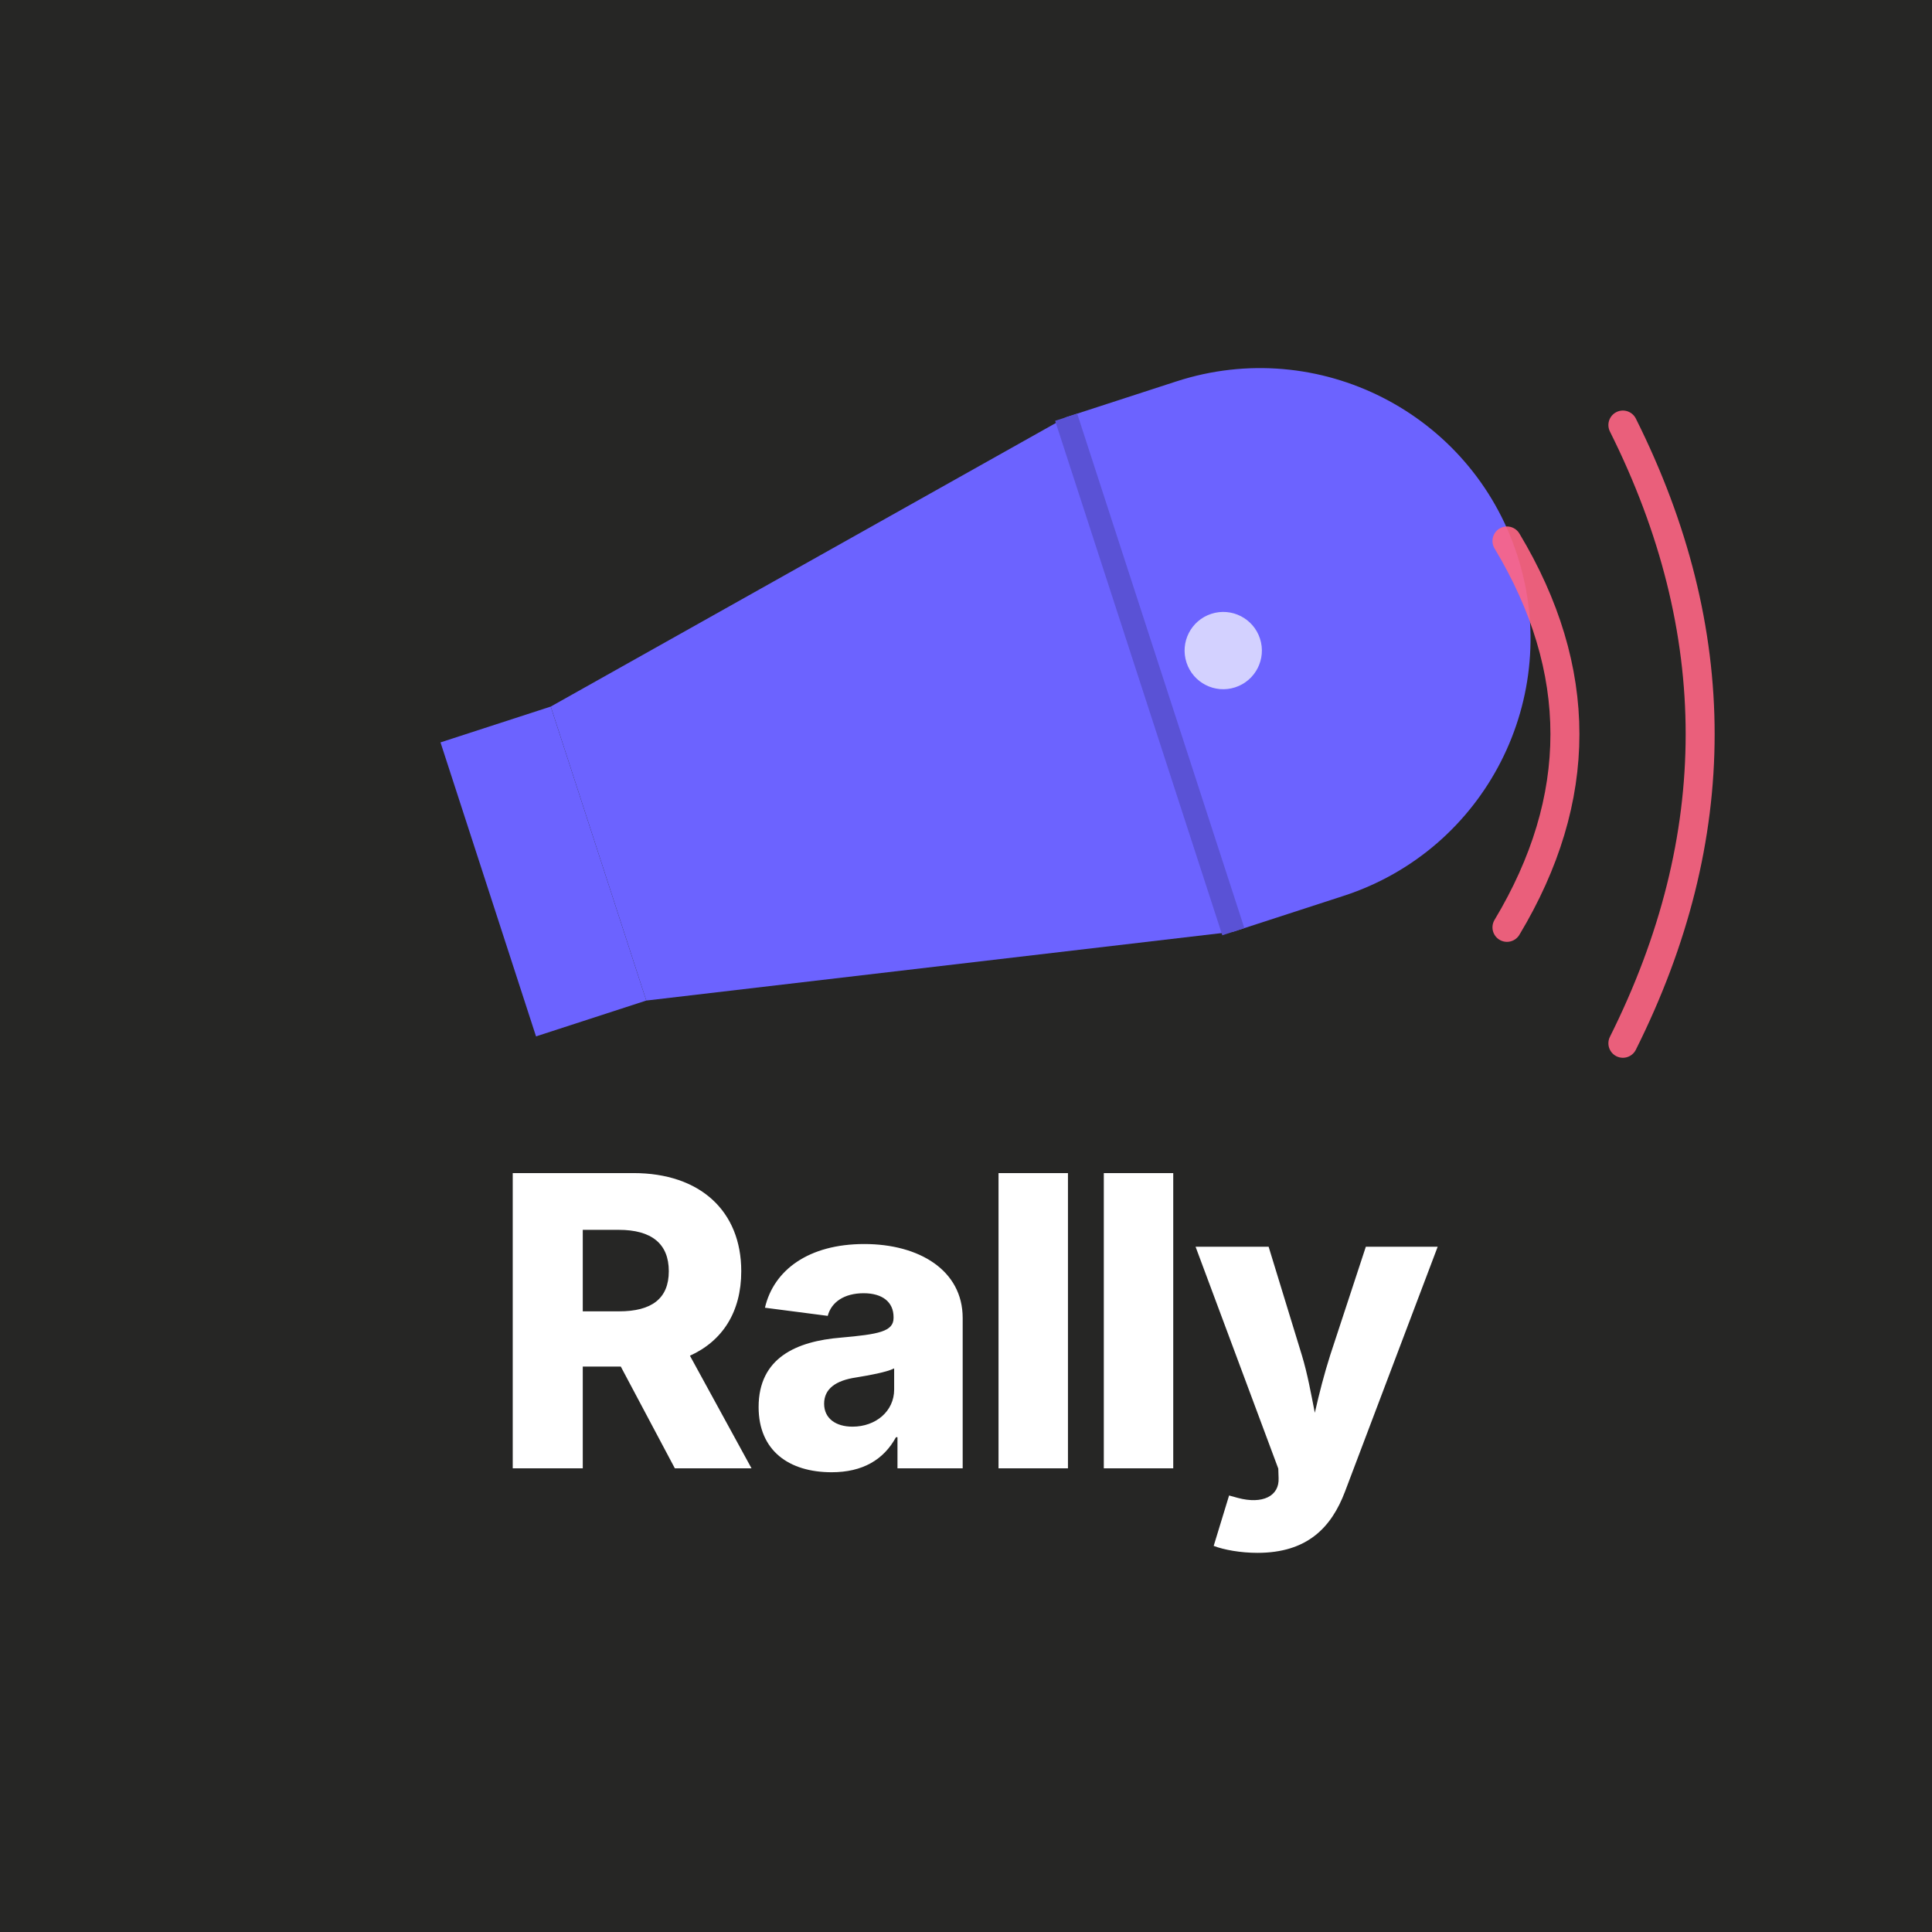
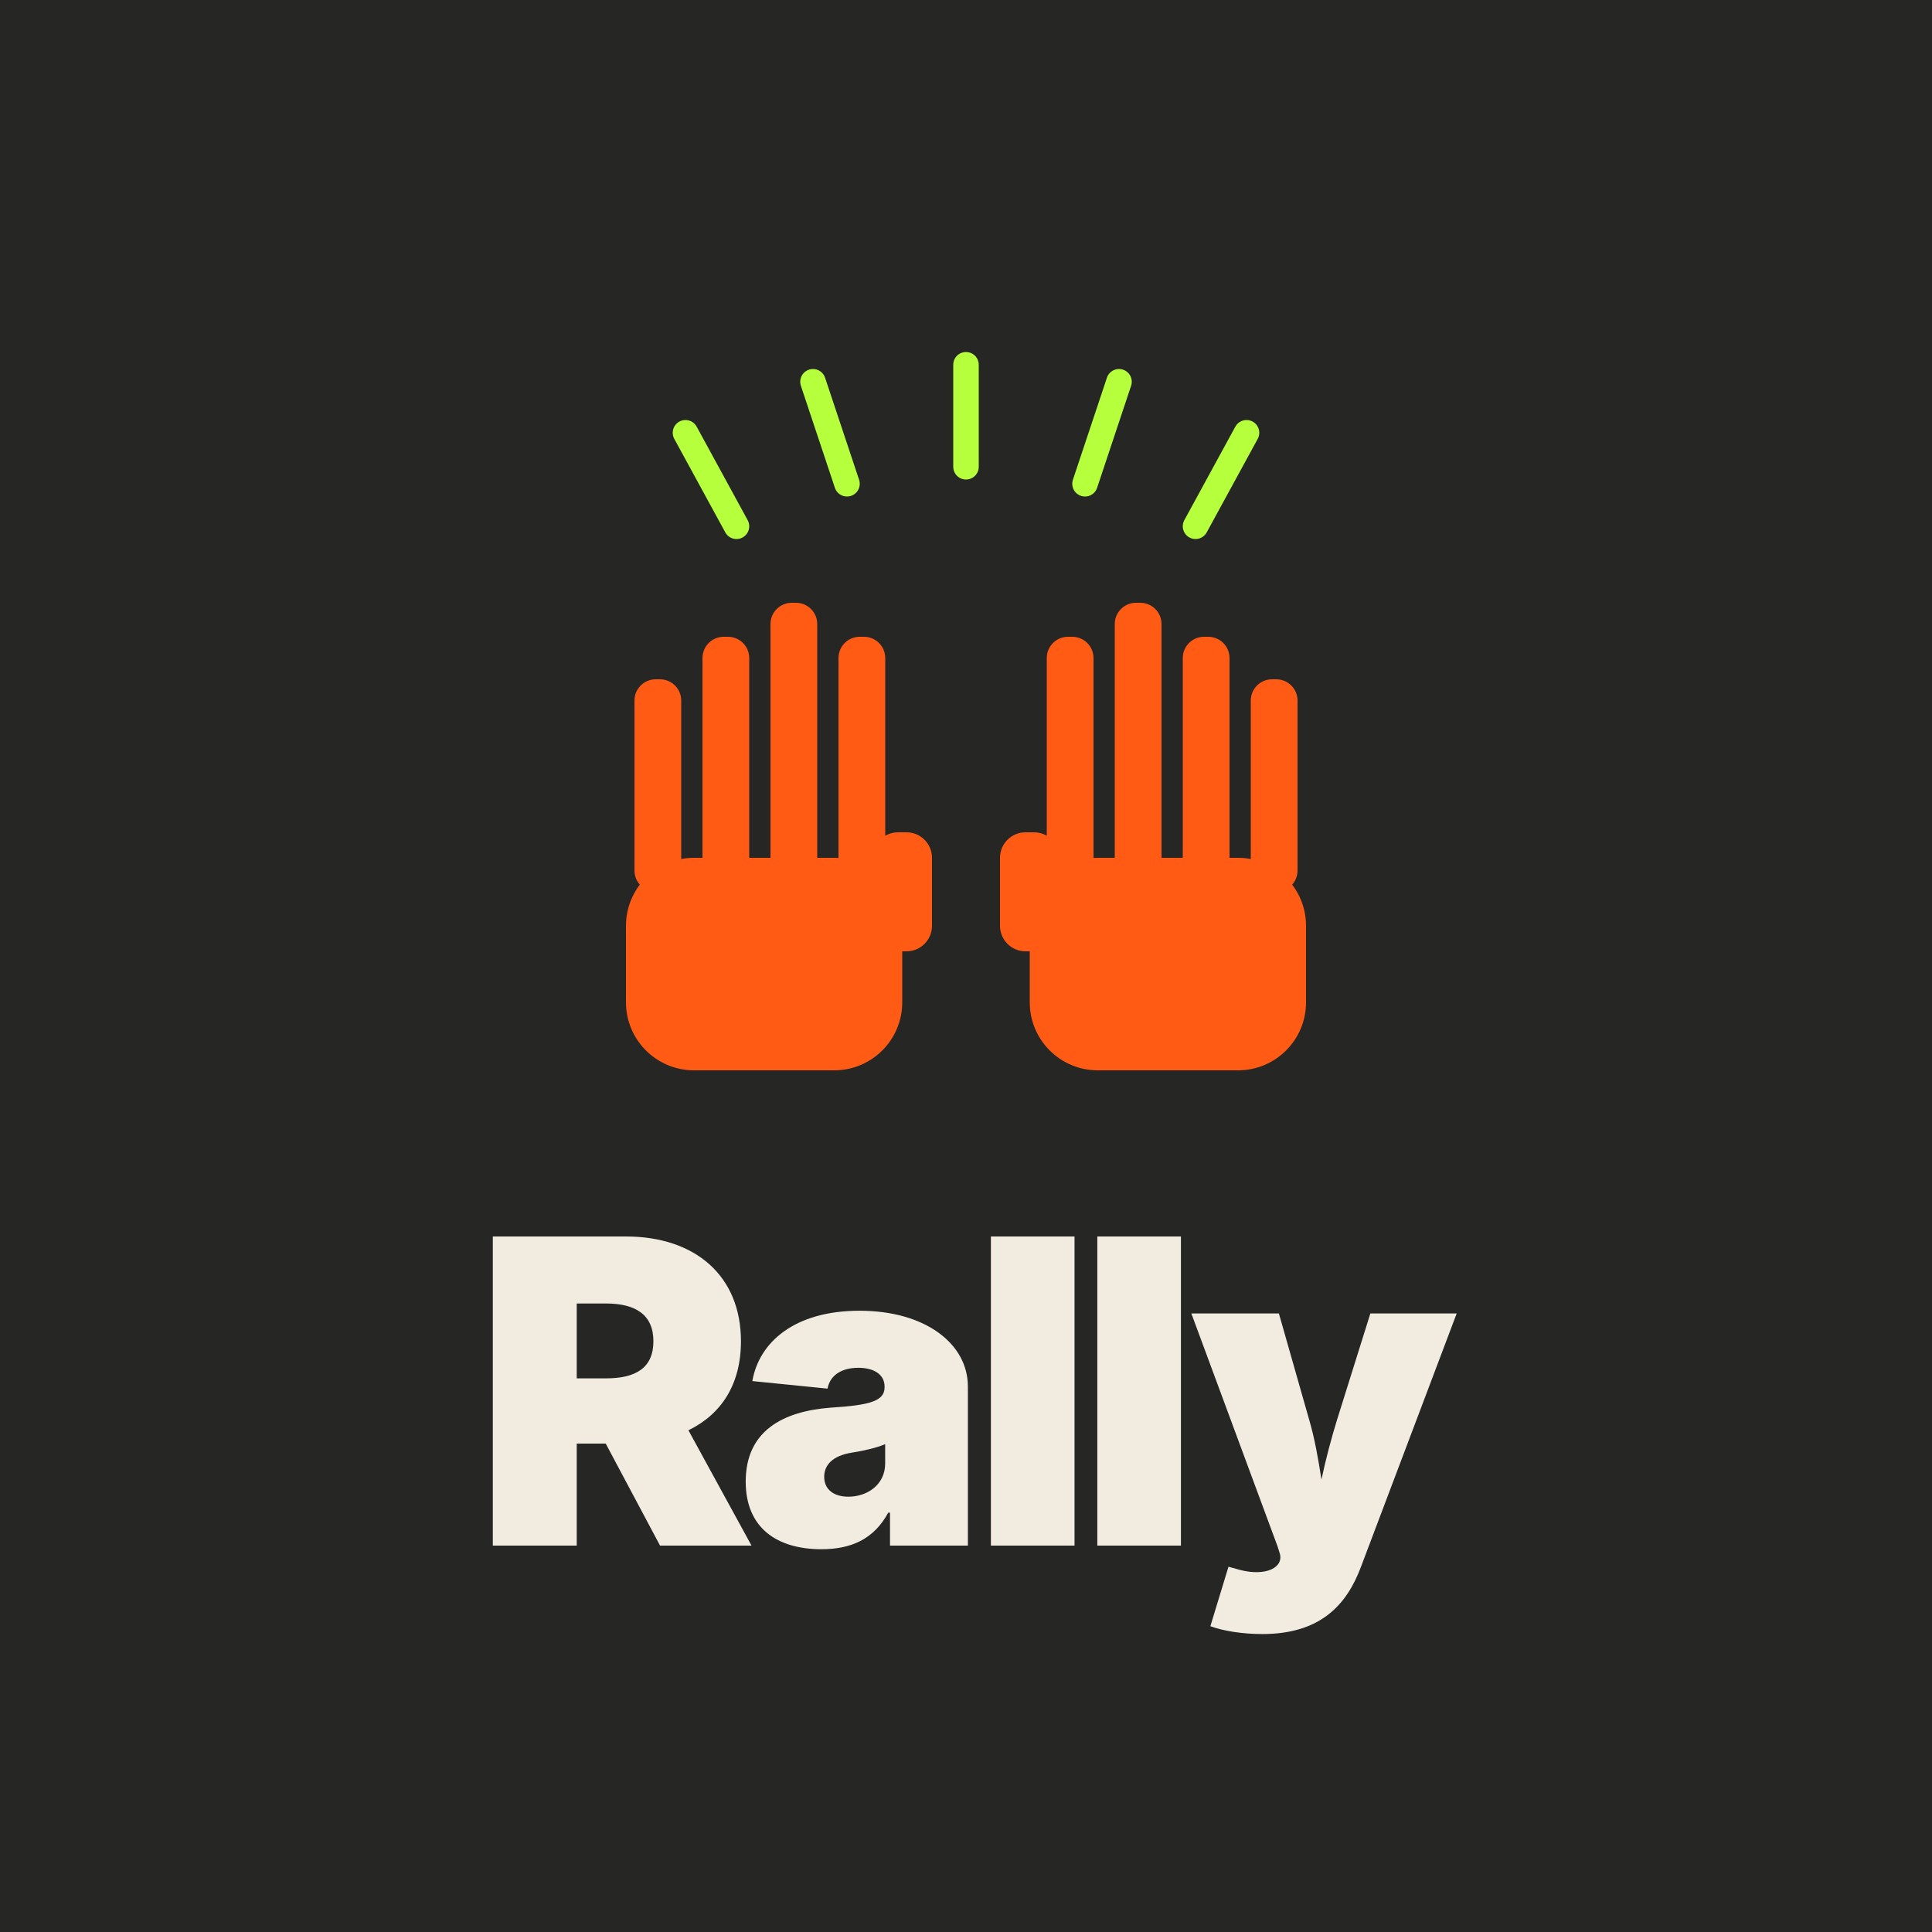
<svg xmlns="http://www.w3.org/2000/svg" viewBox="0 0 100 100" preserveAspectRatio="xMidYMid slice">
  <rect width="100" height="100" fill="#262625" />
-   <g transform="translate(50 38) rotate(-18)">
-     <path d="M -20 -8 L 10 -14 L 16 -14 A 4 4 0 0 1 16 14 L 10 14 L -20 8 Z" fill="#6C63FF" />
-     <rect x="-26" y="-8" width="6" height="16" fill="#6C63FF" />
-     <path d="M 10 -14 L 10 14" stroke="#5A52D5" stroke-width="1.2" fill="none" />
-     <circle cx="14" cy="0" r="2" fill="#FFFFFF" opacity="0.7" />
+   <g transform="translate(50 40) scale(0.22)">
+     <g stroke="#B6FF3D" stroke-width="6" stroke-linecap="round">
+       <line x1="-54" y1="-58" x2="-66" y2="-80" />
+       <line x1="-28" y1="-68" x2="-36" y2="-92" />
+       <line x1="0" y1="-72" x2="0" y2="-96" />
+       <line x1="28" y1="-68" x2="36" y2="-92" />
+       <line x1="54" y1="-58" x2="66" y2="-80" />
+     </g>
+     <g fill="#FF5B14">
+       <rect x="-78" y="-22" width="11" height="50" rx="5" />
+       <rect x="-62" y="-32" width="11" height="60" rx="5" />
+       <rect x="-46" y="-40" width="11" height="68" rx="5" />
+       <rect x="-30" y="-32" width="11" height="60" rx="5" />
+       <rect x="-80" y="20" width="65" height="50" rx="16" />
+       <rect x="-22" y="14" width="14" height="28" rx="6" />
+       <rect x="19" y="-32" width="11" height="60" rx="5" />
+       <rect x="35" y="-40" width="11" height="68" rx="5" />
+       <rect x="51" y="-32" width="11" height="60" rx="5" />
+       <rect x="67" y="-22" width="11" height="50" rx="5" />
+       <rect x="15" y="20" width="65" height="50" rx="16" />
+       <rect x="8" y="14" width="14" height="28" rx="6" />
+     </g>
  </g>
-   <g stroke="#FF6584" stroke-width="1.5" fill="none" stroke-linecap="round" opacity="0.9">
-     <path d="M 78 28 Q 84 38 78 48" />
-     <path d="M 84 22 Q 92 38 84 54" />
-   </g>
-   <text x="50" y="76" font-family="-apple-system, 'Inter', system-ui, sans-serif" font-size="21" font-weight="800" fill="#FFFFFF" text-anchor="middle" letter-spacing="-0.5">Rally</text>
+   <text x="50" y="80" font-family="'Archivo', 'Inter', system-ui, sans-serif" font-size="22" font-weight="900" fill="#F1ECDF" text-anchor="middle" letter-spacing="-1">Rally</text>
</svg>
